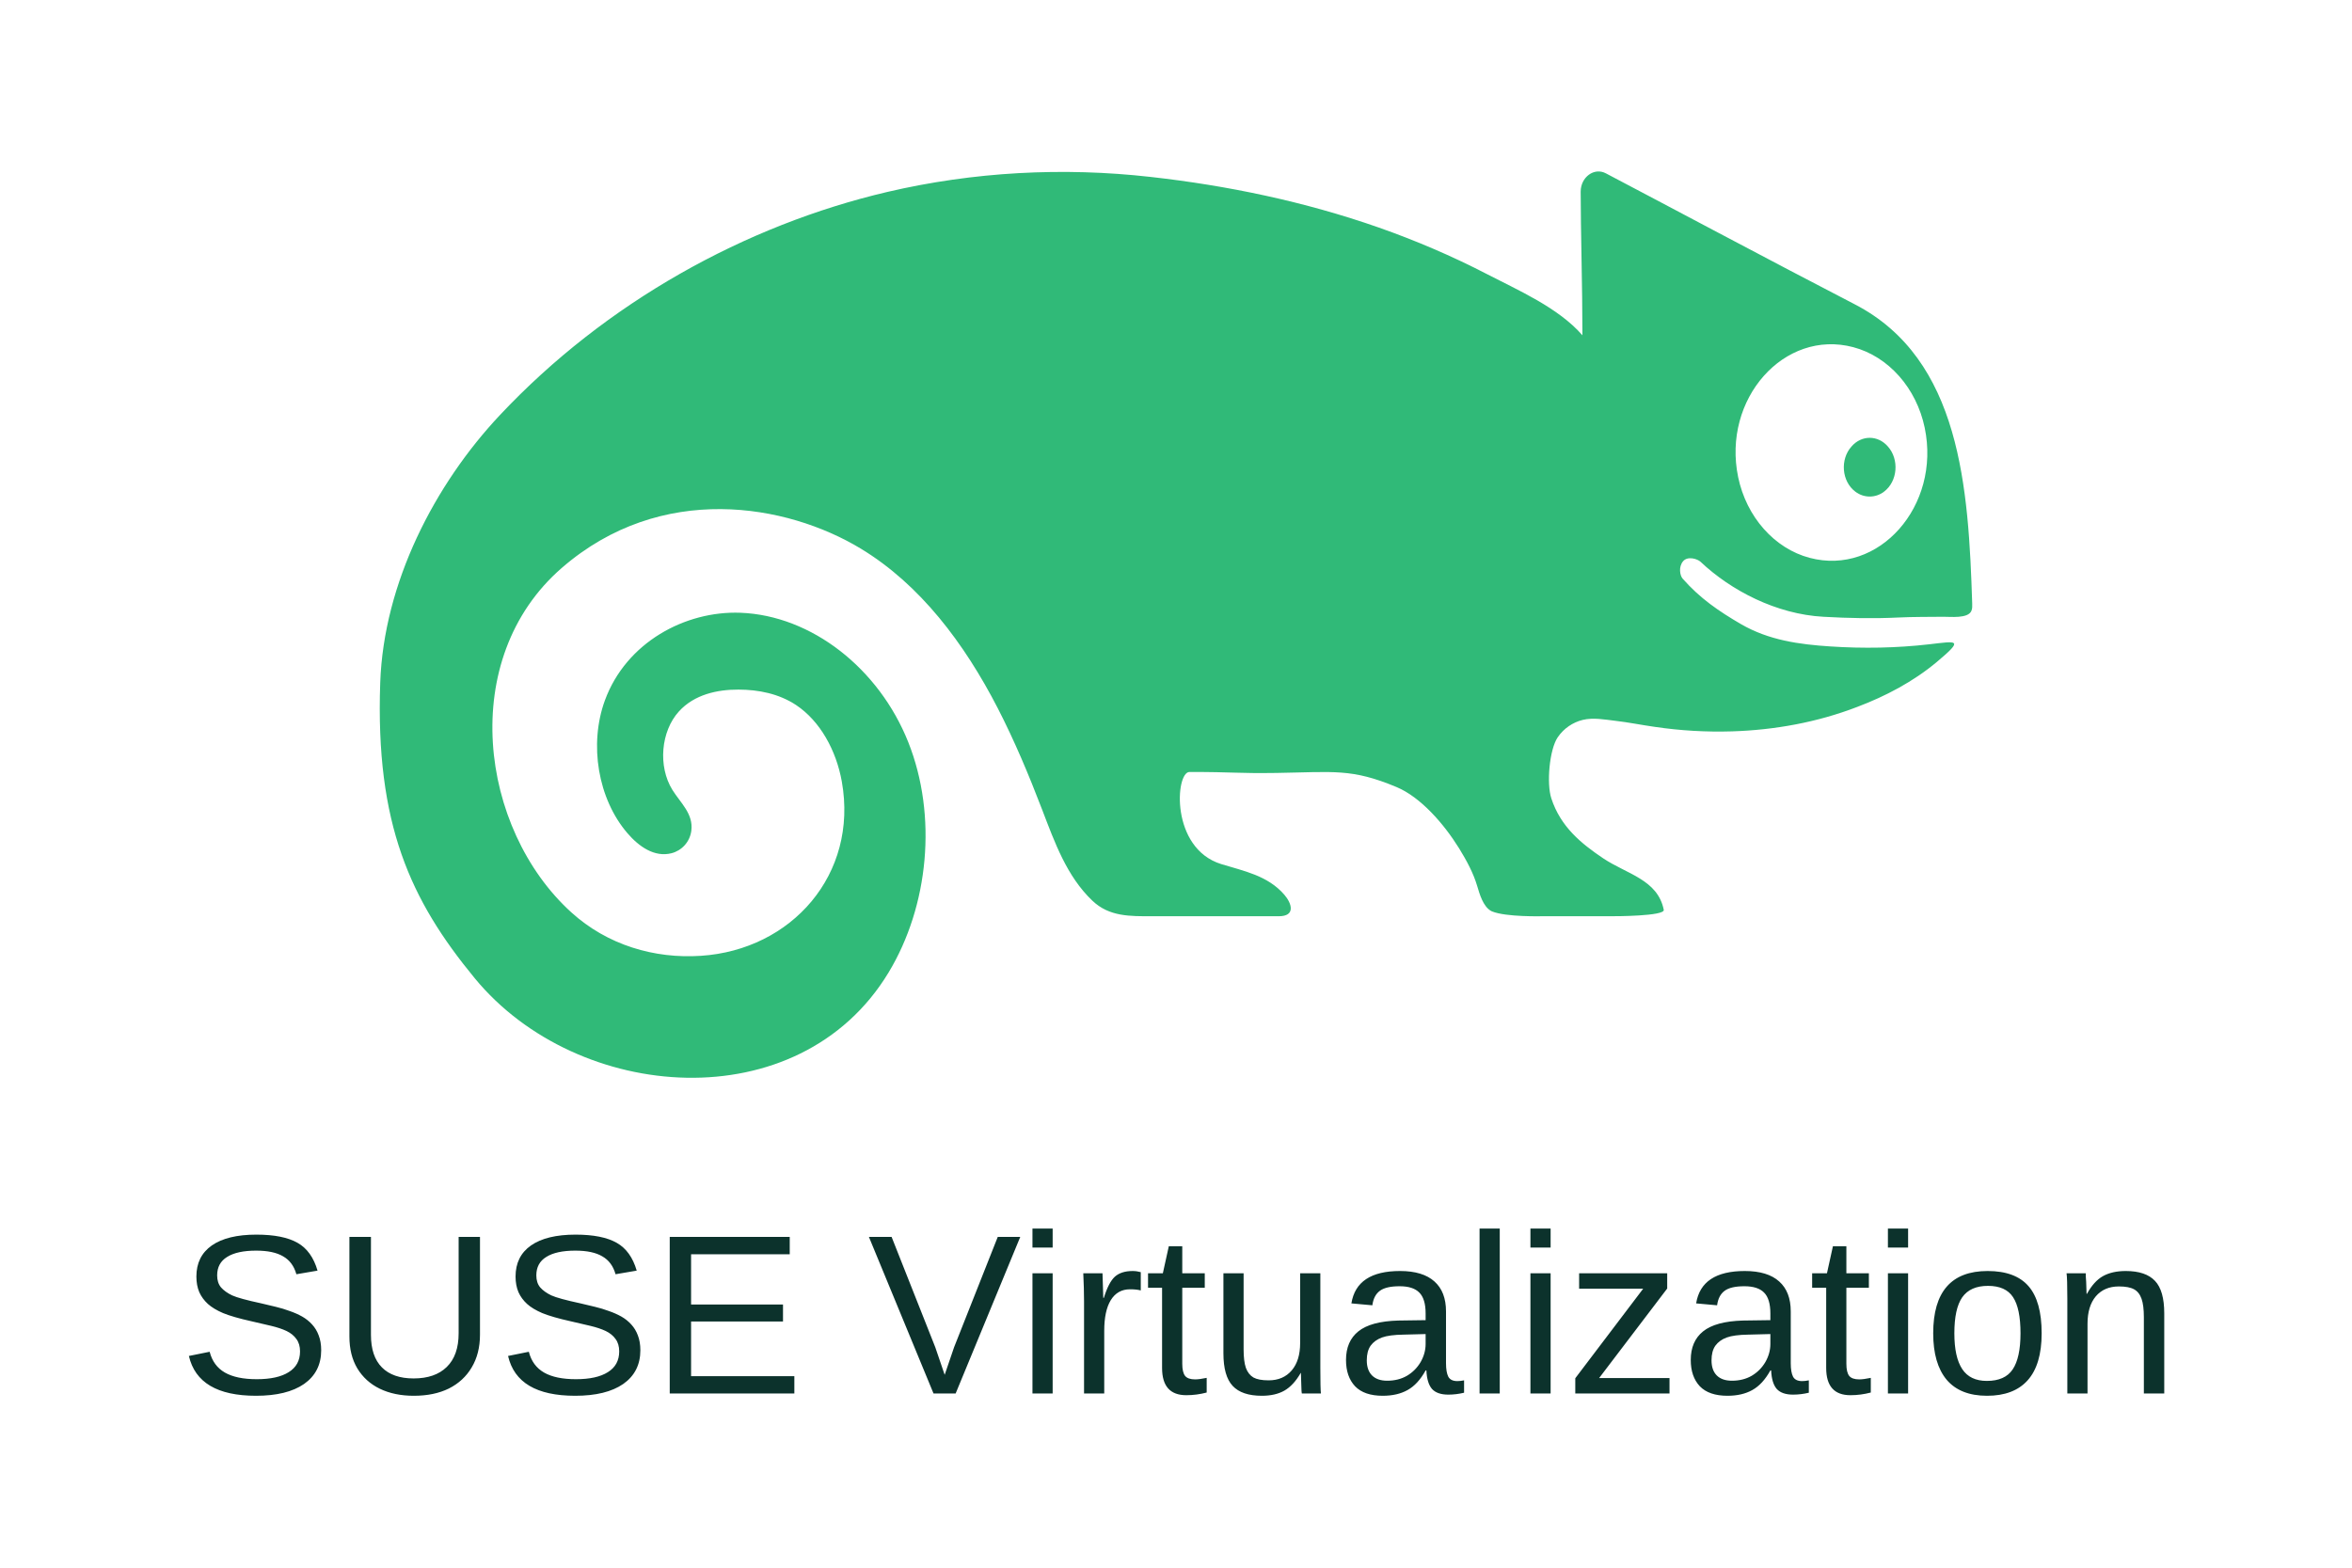
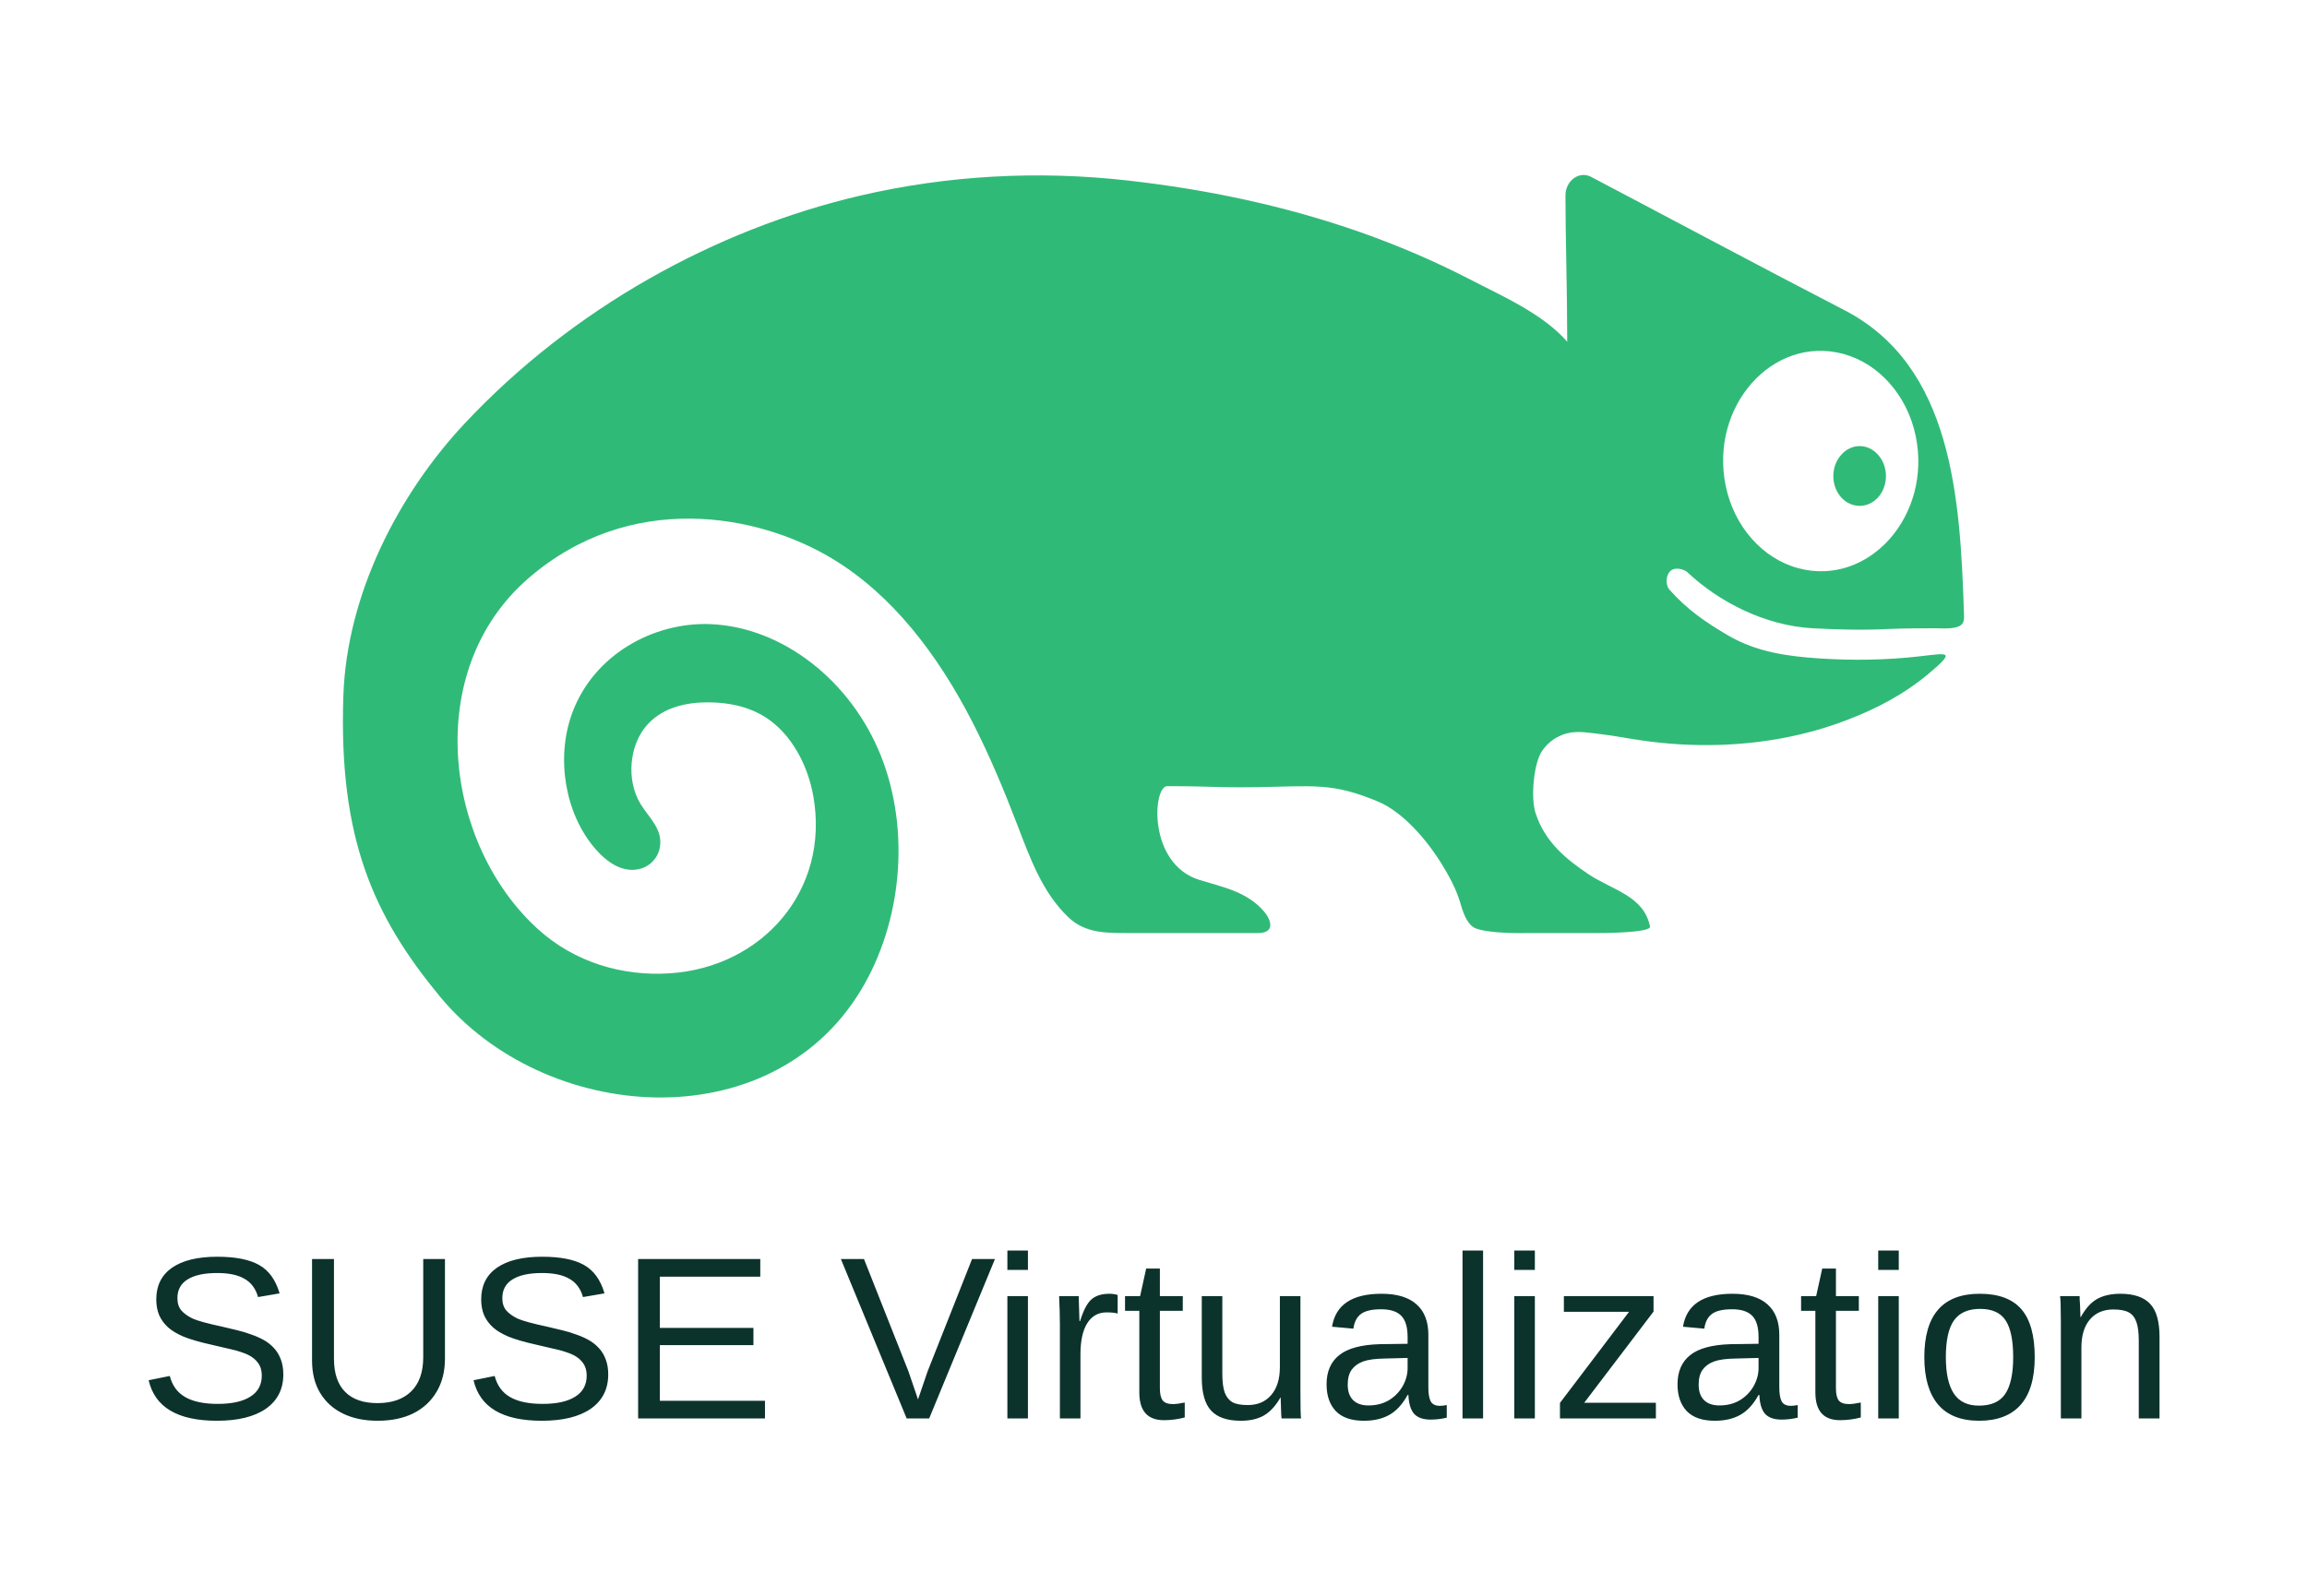
- <svg xmlns="http://www.w3.org/2000/svg" version="1.1" x="0" y="0" width="192" height="128" viewBox="0 0 192 128" id="svg9">
+ <svg xmlns="http://www.w3.org/2000/svg" version="1.1" x="0" y="0" width="185" height="128" viewBox="0 0 185 128" id="svg9">
  <defs id="defs13" />
-   <g id="g20" style="display:inline">
+   <g id="g20" style="display:inline" transform="translate(-3.5)">
    <g id="g19">
      <g id="g2">
        <g id="g1">
-           <path d="m 153.791,40.15 c -0.696,0.523 -1.628,0.523 -2.327,0 -1.142,-0.857 -1.252,-2.648 -0.33,-3.683 0.819,-0.958 2.168,-0.958 2.987,-0.002 0.92,1.037 0.808,2.829 -0.33,3.685 m 3.329,-5.22 c 1.328,6.38 -3.749,12.117 -9.396,10.617 -2.875,-0.762 -5.157,-3.34 -5.833,-6.586 -1.324,-6.376 3.75,-12.109 9.396,-10.615 2.873,0.76 5.157,3.336 5.833,6.584 m -38.023,34.313 c 0.645,1.047 1.181,2.059 1.482,3.072 0.213,0.719 0.487,1.667 1.114,2.048 0.035,0.021 0.066,0.041 0.103,0.052 1.152,0.474 4.115,0.394 4.115,0.394 h 5.449 c 0.466,0.008 4.56,-0.006 4.457,-0.523 -0.494,-2.473 -3.025,-2.916 -4.952,-4.21 -1.776,-1.197 -3.462,-2.553 -4.225,-4.886 -0.399,-1.205 -0.163,-3.983 0.523,-4.995 0.5,-0.732 1.238,-1.218 2.031,-1.414 0.879,-0.212 1.79,-0.029 2.669,0.072 1.083,0.124 2.153,0.346 3.233,0.497 2.084,0.307 4.189,0.429 6.29,0.365 3.468,-0.109 6.945,-0.732 10.233,-1.999 2.296,-0.87 4.557,-2.048 6.509,-3.685 2.218,-1.863 1.635,-1.688 -0.614,-1.428 -2.693,0.311 -5.41,0.357 -8.111,0.177 -2.521,-0.165 -5.007,-0.501 -7.288,-1.824 -1.795,-1.047 -3.338,-2.096 -4.762,-3.718 -0.213,-0.245 -0.346,-0.96 0.045,-1.416 0.378,-0.443 1.18,-0.187 1.426,0.051 2.483,2.345 6.187,4.276 10.022,4.486 2.074,0.117 4.091,0.159 6.166,0.058 1.037,-0.054 2.602,-0.047 3.642,-0.058 0.537,-0.008 2,0.167 2.273,-0.476 0.083,-0.187 0.076,-0.402 0.069,-0.612 -0.304,-9.376 -0.918,-19.95 -9.602,-24.432 -6.479,-3.347 -16.193,-8.533 -20.296,-10.683 -0.951,-0.511 -2.063,0.297 -2.063,1.494 0,3.132 0.141,7.631 0.143,11.727 -1.965,-2.261 -5.276,-3.689 -7.798,-4.999 -2.865,-1.484 -5.823,-2.743 -8.832,-3.802 -6.058,-2.12 -12.328,-3.425 -18.633,-4.132 -7.152,-0.806 -14.424,-0.42 -21.465,1.224 -11.597,2.716 -22.996,9.016 -31.649,18.231 -5.312,5.653 -9.48,13.691 -9.762,21.848 -0.402,11.546 2.461,17.745 7.723,24.135 8.392,10.184 26.452,11.61 33.767,-0.466 3.291,-5.436 4.005,-12.809 1.616,-18.818 -2.388,-6.005 -7.879,-10.345 -13.7,-10.567 -4.517,-0.169 -9.33,2.427 -11.062,7.145 -1.321,3.604 -0.569,8.057 1.837,10.854 0.937,1.092 2.206,1.986 3.592,1.636 0.817,-0.206 1.499,-0.899 1.623,-1.836 0.182,-1.381 -0.887,-2.277 -1.546,-3.338 -1.188,-1.914 -0.947,-4.787 0.54,-6.413 1.255,-1.374 3.114,-1.78 4.861,-1.774 1.627,0.004 3.29,0.332 4.693,1.259 1.972,1.311 3.283,3.713 3.737,6.25 1.353,7.583 -4.103,13.743 -11.501,14.227 -3.785,0.253 -7.637,-0.87 -10.591,-3.557 -7.482,-6.8 -9.315,-20.698 -0.763,-28.118 8.118,-7.043 18.367,-5.228 24.409,-1.568 4.835,2.928 8.44,7.719 11.17,13.015 1.371,2.664 2.538,5.448 3.621,8.274 1.042,2.718 2.017,5.457 4.103,7.449 1.381,1.321 3.085,1.274 4.894,1.274 h 10.326 c 1.403,0 1.061,-1.057 0.456,-1.756 -1.369,-1.581 -3.336,-1.939 -5.157,-2.504 -4.163,-1.294 -3.738,-7.52 -2.586,-7.52 3.721,0 3.838,0.126 7.098,0.08 4.705,-0.074 6.129,-0.383 9.808,1.154 1.967,0.824 3.857,2.996 5.09,4.981" fill="#30ba78" id="path3" style="fill:#30ba78;fill-opacity:1;stroke-width:0.878" />
+           <g transform="translate(3.5,0.0625)">
+             <path d="m 150.29,40.122 c -0.696,0.523 -1.628,0.523 -2.327,0 -1.142,-0.857 -1.252,-2.648 -0.33,-3.683 0.819,-0.958 2.168,-0.958 2.987,-0.002 0.92,1.037 0.808,2.829 -0.33,3.685 m 3.329,-5.22 c 1.328,6.38 -3.749,12.117 -9.396,10.617 -2.875,-0.762 -5.157,-3.34 -5.833,-6.586 -1.324,-6.376 3.75,-12.109 9.396,-10.615 2.873,0.76 5.157,3.336 5.833,6.584 m -38.023,34.313 c 0.645,1.047 1.181,2.059 1.482,3.072 0.213,0.719 0.487,1.667 1.114,2.048 0.035,0.021 0.066,0.041 0.103,0.052 1.152,0.474 4.115,0.394 4.115,0.394 h 5.449 c 0.466,0.008 4.56,-0.006 4.457,-0.523 -0.494,-2.473 -3.025,-2.916 -4.952,-4.21 -1.776,-1.197 -3.462,-2.553 -4.225,-4.886 -0.399,-1.205 -0.163,-3.983 0.523,-4.995 0.5,-0.732 1.238,-1.218 2.031,-1.414 0.879,-0.212 1.79,-0.029 2.669,0.072 1.083,0.124 2.153,0.346 3.233,0.497 2.084,0.307 4.189,0.429 6.29,0.365 3.468,-0.109 6.945,-0.732 10.233,-1.999 2.296,-0.87 4.557,-2.048 6.509,-3.685 2.218,-1.863 1.635,-1.688 -0.614,-1.428 -2.693,0.311 -5.41,0.357 -8.111,0.177 -2.521,-0.165 -5.007,-0.501 -7.288,-1.824 -1.795,-1.047 -3.338,-2.096 -4.762,-3.718 -0.213,-0.245 -0.346,-0.96 0.045,-1.416 0.378,-0.443 1.18,-0.187 1.426,0.051 2.483,2.345 6.187,4.276 10.022,4.486 2.074,0.117 4.091,0.159 6.166,0.058 1.037,-0.054 2.602,-0.047 3.642,-0.058 0.537,-0.008 2,0.167 2.273,-0.476 0.083,-0.187 0.076,-0.402 0.069,-0.612 -0.304,-9.376 -0.918,-19.95 -9.602,-24.432 -6.479,-3.347 -16.193,-8.533 -20.296,-10.683 -0.951,-0.511 -2.063,0.297 -2.063,1.494 0,3.132 0.141,7.631 0.143,11.727 -1.965,-2.261 -5.276,-3.689 -7.798,-4.999 -2.865,-1.484 -5.823,-2.743 -8.832,-3.802 C 102.988,16.426 96.718,15.121 90.413,14.414 83.261,13.607 75.989,13.994 68.947,15.637 57.35,18.353 45.951,24.654 37.298,33.868 c -5.312,5.653 -9.48,13.691 -9.762,21.848 -0.402,11.546 2.461,17.745 7.723,24.135 8.392,10.184 26.452,11.61 33.767,-0.466 3.291,-5.436 4.005,-12.809 1.616,-18.818 -2.388,-6.005 -7.879,-10.345 -13.7,-10.567 -4.517,-0.169 -9.33,2.427 -11.062,7.145 -1.321,3.604 -0.569,8.057 1.837,10.854 0.937,1.092 2.206,1.986 3.592,1.636 0.817,-0.206 1.499,-0.899 1.623,-1.836 0.182,-1.381 -0.887,-2.277 -1.546,-3.338 -1.188,-1.914 -0.947,-4.787 0.54,-6.413 1.255,-1.374 3.114,-1.78 4.861,-1.774 1.627,0.004 3.29,0.332 4.693,1.259 1.972,1.311 3.283,3.713 3.737,6.25 1.353,7.583 -4.103,13.743 -11.501,14.227 -3.785,0.253 -7.637,-0.87 -10.591,-3.557 -7.482,-6.8 -9.315,-20.698 -0.763,-28.118 8.118,-7.043 18.367,-5.228 24.409,-1.568 4.835,2.928 8.44,7.719 11.17,13.015 1.371,2.664 2.538,5.448 3.621,8.274 1.042,2.718 2.017,5.457 4.103,7.449 1.381,1.321 3.085,1.274 4.894,1.274 h 10.326 c 1.403,0 1.061,-1.057 0.456,-1.756 -1.369,-1.581 -3.336,-1.939 -5.157,-2.504 -4.163,-1.294 -3.738,-7.52 -2.586,-7.52 3.721,0 3.838,0.126 7.098,0.08 4.705,-0.074 6.129,-0.383 9.808,1.154 1.967,0.824 3.857,2.996 5.09,4.981" fill="#30ba78" id="path3" style="fill:#30ba78;fill-opacity:1;stroke-width:0.878" />
+           </g>
          <text xml:space="preserve" style="font-size:12.416px;writing-mode:lr-tb;direction:ltr;fill:#a4aab5;fill-opacity:1;fill-rule:evenodd;stroke-width:0.878;stroke-dasharray:none;stroke-opacity:0.496" x="149.122" y="68.819" id="text35" transform="scale(1.04912,0.9531796)">
            <tspan id="tspan35" x="149.122" y="68.819" style="fill:#a4aab5;fill-opacity:1;stroke-width:0.878" />
          </text>
          <text xml:space="preserve" style="font-style:normal;font-variant:normal;font-weight:normal;font-stretch:normal;font-size:18.667px;font-family:Arial;-inkscape-font-specification:'Arial, Normal';font-variant-ligatures:normal;font-variant-caps:normal;font-variant-numeric:normal;font-variant-east-asian:normal;writing-mode:lr-tb;direction:ltr;fill:#0c322c;fill-opacity:1;stroke-width:0.878;stroke-opacity:0.496" x="14.502" y="114.308" id="text1" transform="scale(1.004674,0.9953473)">
            <tspan id="tspan1" x="14.502" y="114.308" style="font-style:normal;font-variant:normal;font-weight:normal;font-stretch:normal;font-size:18.667px;font-family:Arial;-inkscape-font-specification:'Arial, Normal';font-variant-ligatures:normal;font-variant-caps:normal;font-variant-numeric:normal;font-variant-east-asian:normal;fill:#0c322c;fill-opacity:1;stroke-width:0.878">SUSE Virtualization</tspan>
          </text>
          <text xml:space="preserve" style="font-size:24.833px;font-family:Sans;-inkscape-font-specification:'Sans, Normal';writing-mode:lr-tb;direction:ltr;fill:#a4aab5;fill-opacity:1;stroke-width:0.878;stroke-opacity:0.496" x="126.333" y="48.878" id="text2" transform="scale(1.04912,0.9531796)">
            <tspan id="tspan2" x="126.333" y="48.878" style="fill:#a4aab5;fill-opacity:1;stroke-width:0.878" />
          </text>
          <text xml:space="preserve" style="font-size:24.833px;font-family:Sans;-inkscape-font-specification:'Sans, Normal';writing-mode:lr-tb;direction:ltr;fill:#a4aab5;fill-opacity:1;stroke-width:0.878;stroke-opacity:0.496" x="276.957" y="156.772" id="text3" transform="scale(1.04912,0.9531796)">
            <tspan id="tspan3" x="276.957" y="156.772" style="fill:#a4aab5;fill-opacity:1;stroke-width:0.878" />
          </text>
        </g>
      </g>
    </g>
  </g>
</svg>
